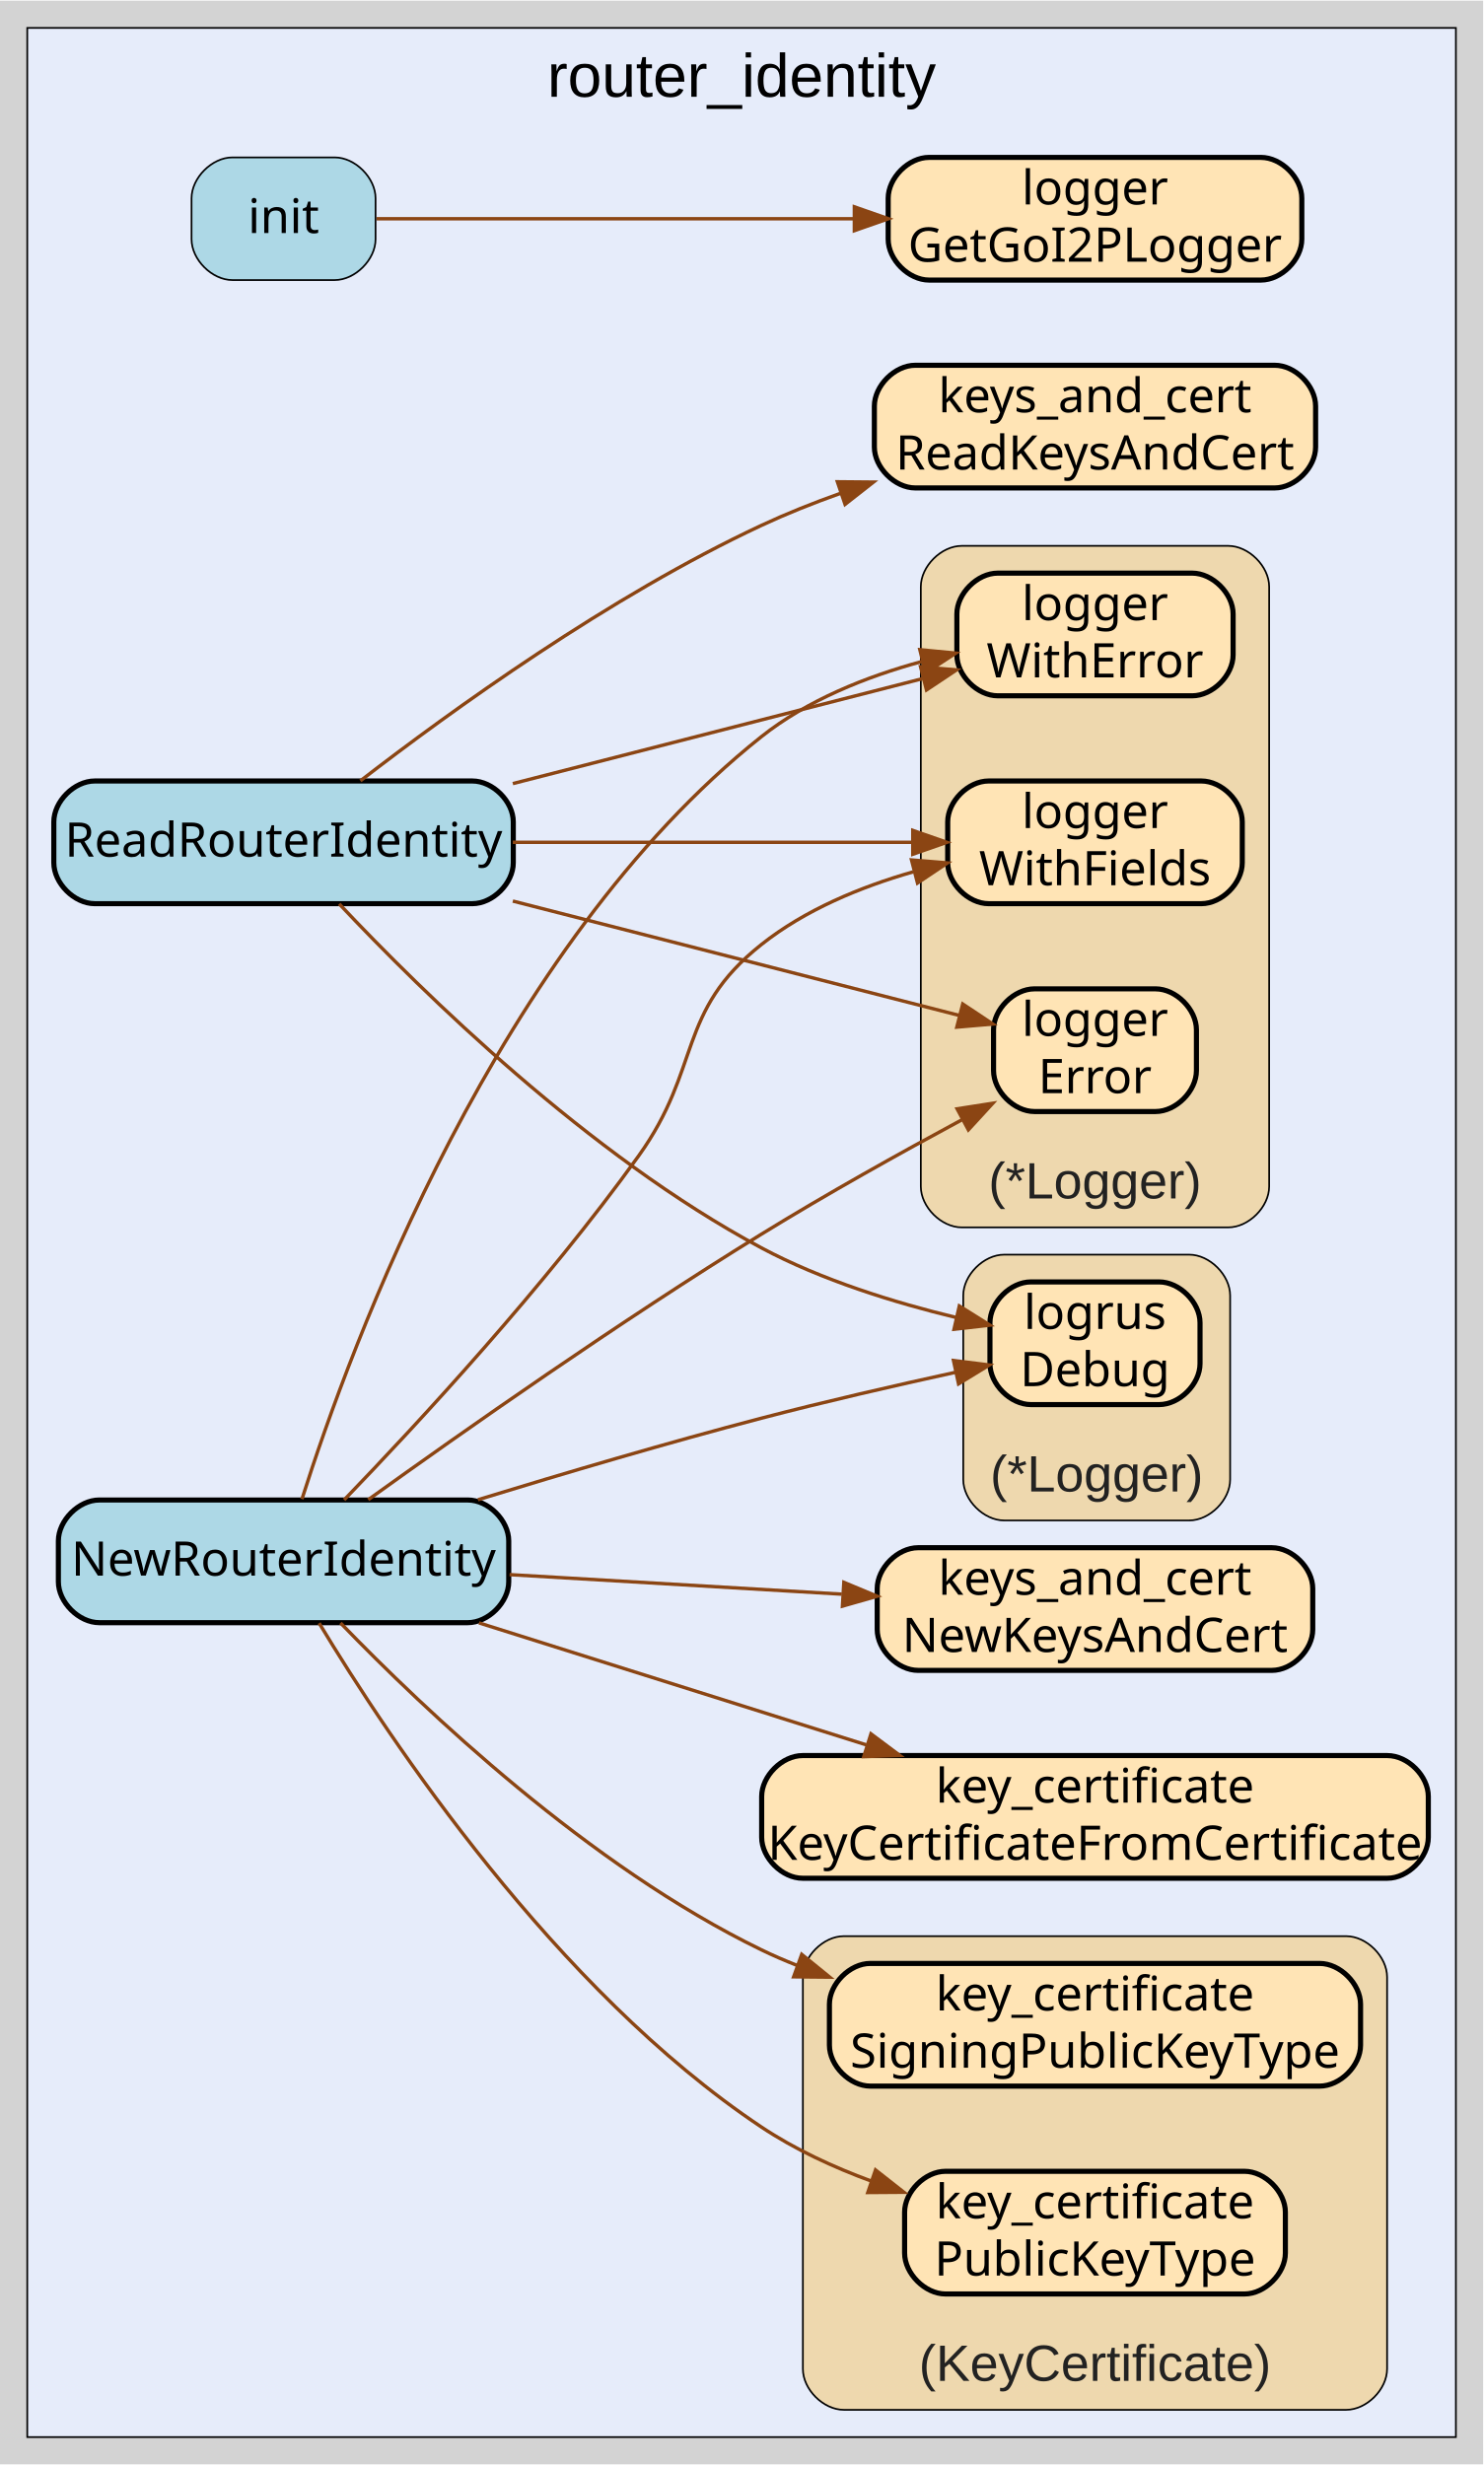
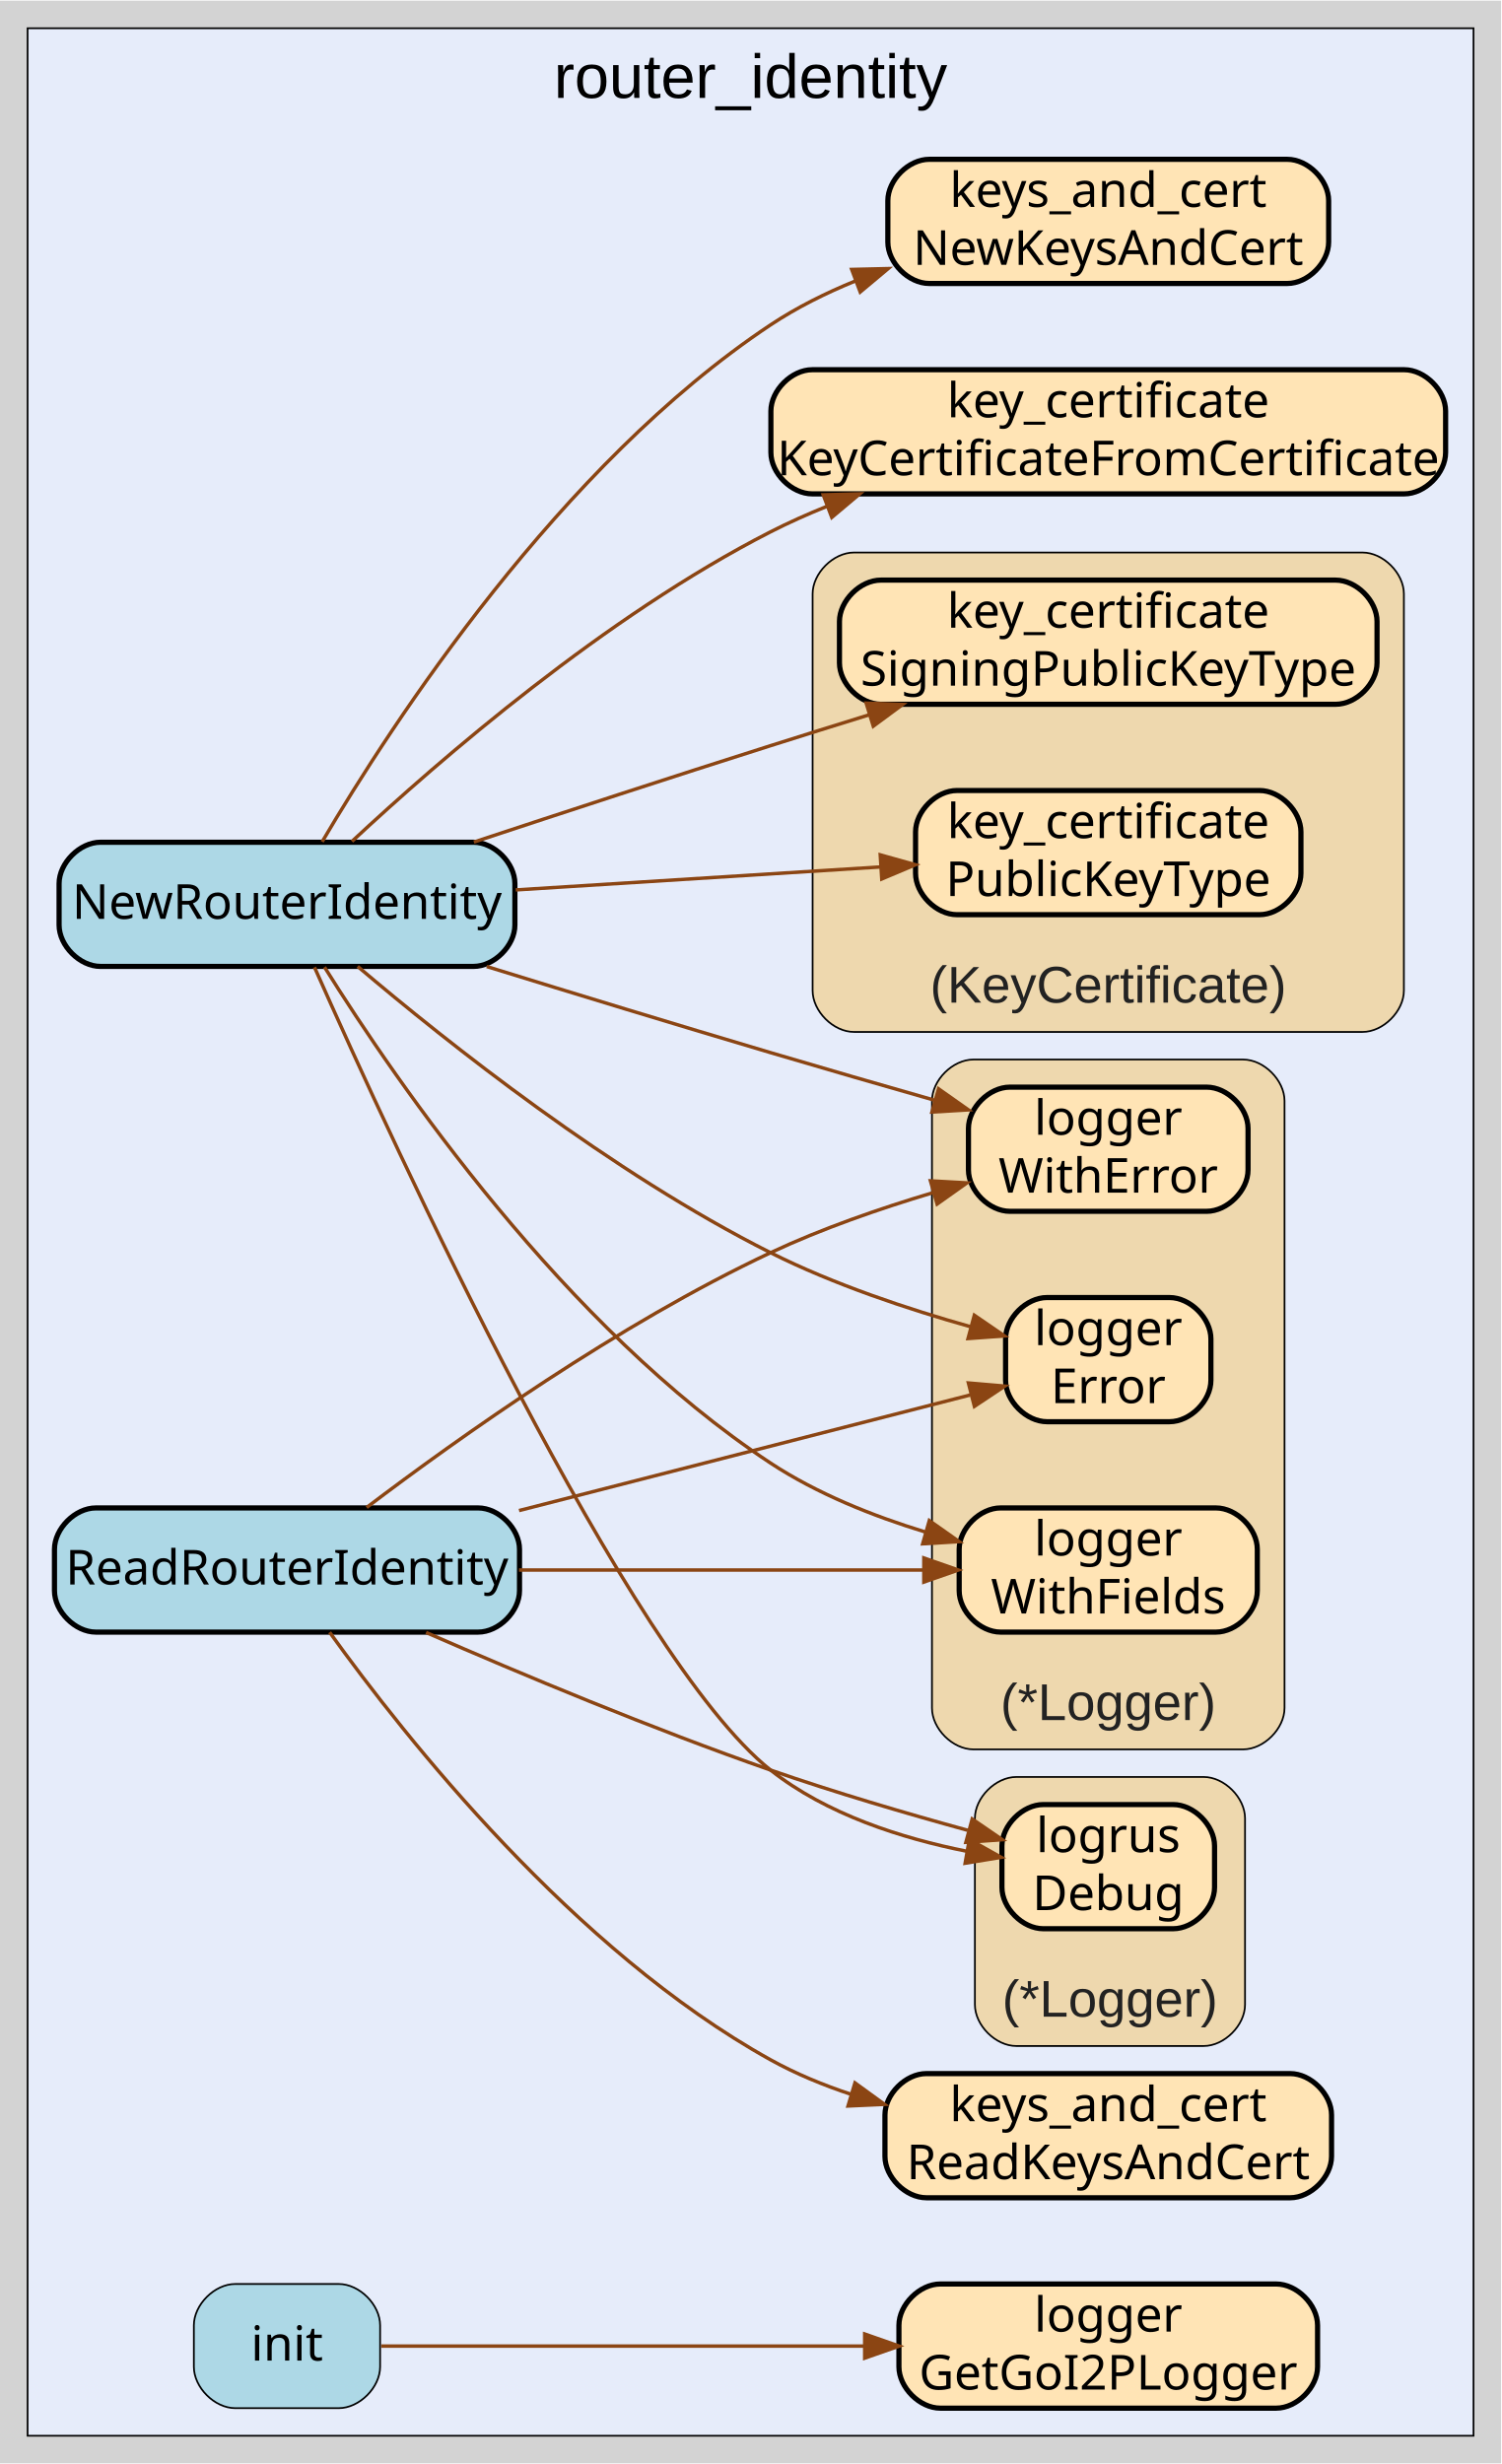
- <svg xmlns="http://www.w3.org/2000/svg" xmlns:xlink="http://www.w3.org/1999/xlink" width="435pt" height="723pt" viewBox="0.00 0.00 435.23 723.00">
-   <g id="graph0" class="graph" transform="scale(1 1) rotate(0) translate(0 723)">
-     <polygon fill="#d3d3d3" stroke="transparent" points="0,0 0,-723 435.227,-723 435.227,0 0,0" />
+ <svg xmlns="http://www.w3.org/2000/svg" xmlns:xlink="http://www.w3.org/1999/xlink" width="435pt" height="714pt" viewBox="0.00 0.00 435.23 714.00">
+   <g id="graph0" class="graph" transform="scale(1 1) rotate(0) translate(0 714)">
+     <polygon fill="#d3d3d3" stroke="transparent" points="0,0 0,-714 435.227,-714 435.227,0 0,0" />
    <g id="clust1" class="cluster">
-       <polygon fill="#e6ecfa" stroke="#000000" stroke-width=".5" points="8,-8 8,-715 427.227,-715 427.227,-8 8,-8" />
-       <text text-anchor="middle" x="217.614" y="-694.8" font-family="Arial" font-size="18.00" fill="#000000">router_identity</text>
+       <polygon fill="#e6ecfa" stroke="#000000" stroke-width=".5" points="8,-8 8,-706 427.227,-706 427.227,-8 8,-8" />
+       <text text-anchor="middle" x="217.614" y="-685.8" font-family="Arial" font-size="18.00" fill="#000000">router_identity</text>
    </g>
    <g id="clust4" class="cluster">
      <g id="a_clust4">
        <a xlink:title="type: github.com/go-i2p/common/key_certificate.KeyCertificate">
-           <path fill="#eed8ae" stroke="#000000" stroke-width=".5" d="M247.606,-16C247.606,-16 395.037,-16 395.037,-16 401.037,-16 407.037,-22 407.037,-28 407.037,-28 407.037,-143 407.037,-143 407.037,-149 401.037,-155 395.037,-155 395.037,-155 247.606,-155 247.606,-155 241.606,-155 235.606,-149 235.606,-143 235.606,-143 235.606,-28 235.606,-28 235.606,-22 241.606,-16 247.606,-16" />
-           <text text-anchor="middle" x="321.321" y="-24.5" font-family="Arial" font-size="15.00" fill="#222222">(KeyCertificate)</text>
+           <path fill="#eed8ae" stroke="#000000" stroke-width=".5" d="M247.606,-415C247.606,-415 395.037,-415 395.037,-415 401.037,-415 407.037,-421 407.037,-427 407.037,-427 407.037,-542 407.037,-542 407.037,-548 401.037,-554 395.037,-554 395.037,-554 247.606,-554 247.606,-554 241.606,-554 235.606,-548 235.606,-542 235.606,-542 235.606,-427 235.606,-427 235.606,-421 241.606,-415 247.606,-415" />
+           <text text-anchor="middle" x="321.321" y="-423.5" font-family="Arial" font-size="15.00" fill="#222222">(KeyCertificate)</text>
        </a>
      </g>
    </g>
    <g id="clust3" class="cluster">
      <g id="a_clust3">
        <a xlink:title="type: *github.com/sirupsen/logrus.Logger">
-           <path fill="#eed8ae" stroke="#000000" stroke-width=".5" d="M294.661,-277C294.661,-277 348.982,-277 348.982,-277 354.982,-277 360.982,-283 360.982,-289 360.982,-289 360.982,-343 360.982,-343 360.982,-349 354.982,-355 348.982,-355 348.982,-355 294.661,-355 294.661,-355 288.661,-355 282.661,-349 282.661,-343 282.661,-343 282.661,-289 282.661,-289 282.661,-283 288.661,-277 294.661,-277" />
-           <text text-anchor="middle" x="321.821" y="-285.5" font-family="Arial" font-size="15.00" fill="#222222">(*Logger)</text>
+           <path fill="#eed8ae" stroke="#000000" stroke-width=".5" d="M294.661,-121C294.661,-121 348.982,-121 348.982,-121 354.982,-121 360.982,-127 360.982,-133 360.982,-133 360.982,-187 360.982,-187 360.982,-193 354.982,-199 348.982,-199 348.982,-199 294.661,-199 294.661,-199 288.661,-199 282.661,-193 282.661,-187 282.661,-187 282.661,-133 282.661,-133 282.661,-127 288.661,-121 294.661,-121" />
+           <text text-anchor="middle" x="321.821" y="-129.5" font-family="Arial" font-size="15.00" fill="#222222">(*Logger)</text>
        </a>
      </g>
    </g>
    <g id="clust2" class="cluster">
      <g id="a_clust2">
        <a xlink:title="type: *github.com/go-i2p/logger.Logger">
-           <path fill="#eed8ae" stroke="#000000" stroke-width=".5" d="M282.212,-363C282.212,-363 360.431,-363 360.431,-363 366.431,-363 372.431,-369 372.431,-375 372.431,-375 372.431,-551 372.431,-551 372.431,-557 366.431,-563 360.431,-563 360.431,-563 282.212,-563 282.212,-563 276.212,-563 270.212,-557 270.212,-551 270.212,-551 270.212,-375 270.212,-375 270.212,-369 276.212,-363 282.212,-363" />
-           <text text-anchor="middle" x="321.321" y="-371.5" font-family="Arial" font-size="15.00" fill="#222222">(*Logger)</text>
+           <path fill="#eed8ae" stroke="#000000" stroke-width=".5" d="M282.212,-207C282.212,-207 360.431,-207 360.431,-207 366.431,-207 372.431,-213 372.431,-219 372.431,-219 372.431,-395 372.431,-395 372.431,-401 366.431,-407 360.431,-407 360.431,-407 282.212,-407 282.212,-407 276.212,-407 270.212,-401 270.212,-395 270.212,-395 270.212,-219 270.212,-219 270.212,-213 276.212,-207 282.212,-207" />
+           <text text-anchor="middle" x="321.321" y="-215.5" font-family="Arial" font-size="15.00" fill="#222222">(*Logger)</text>
        </a>
      </g>
    </g>
    <g id="node1" class="node">
      <g id="a_node1">
-         <a xlink:title="github.com/go-i2p/common/router_identity.init | defined in .:0&#10;at router_identity_struct.go:14: calling [github.com/go-i2p/logger.GetGoI2PLogger]">
-           <path fill="#add8e6" stroke="#000000" stroke-width=".5" d="M98.208,-677C98.208,-677 68.208,-677 68.208,-677 62.208,-677 56.208,-671 56.208,-665 56.208,-665 56.208,-653 56.208,-653 56.208,-647 62.208,-641 68.208,-641 68.208,-641 98.208,-641 98.208,-641 104.208,-641 110.208,-647 110.208,-653 110.208,-653 110.208,-665 110.208,-665 110.208,-671 104.208,-677 98.208,-677" />
-           <text text-anchor="middle" x="83.208" y="-654.8" font-family="Verdana" font-size="14.00" fill="#000000">init</text>
+         <a xlink:title="github.com/go-i2p/common/router_identity.NewRouterIdentity | defined in router_identity_struct.go:37&#10;at router_identity_struct.go:61: calling [(github.com/go-i2p/common/key_certificate.KeyCertificate).PublicKeyType]&#10;at router_identity_struct.go:44: calling [(*github.com/go-i2p/logger.Logger).WithError]&#10;at router_identity_struct.go:51: calling [(*github.com/go-i2p/logger.Logger).WithError]&#10;at router_identity_struct.go:49: calling [github.com/go-i2p/common/keys_and_cert.NewKeysAndCert]&#10;at router_identity_struct.go:62: calling [(github.com/go-i2p/common/key_certificate.KeyCertificate).SigningPublicKeyType]&#10;at router_identity_struct.go:60: calling [(*github.com/go-i2p/logger.Logger).WithFields]&#10;at router_identity_struct.go:38: calling [(*github.com/sirupsen/logrus.Logger).Debug]&#10;at router_identity_struct.go:64: calling [(*github.com/sirupsen/logrus.Logger).Debug]&#10;at router_identity_struct.go:42: calling [github.com/go-i2p/common/key_certificate.KeyCertificateFromCertificate]&#10;at router_identity_struct.go:44: calling [(*github.com/go-i2p/logger.Logger).Error]&#10;at router_identity_struct.go:51: calling [(*github.com/go-i2p/logger.Logger).Error]">
+           <path fill="#add8e6" stroke="#000000" stroke-width="1.5" d="M137.285,-470C137.285,-470 29.13,-470 29.13,-470 23.13,-470 17.13,-464 17.13,-458 17.13,-458 17.13,-446 17.13,-446 17.13,-440 23.13,-434 29.13,-434 29.13,-434 137.285,-434 137.285,-434 143.285,-434 149.285,-440 149.285,-446 149.285,-446 149.285,-458 149.285,-458 149.285,-464 143.285,-470 137.285,-470" />
+           <text text-anchor="middle" x="83.208" y="-447.8" font-family="Verdana" font-size="14.00" fill="#000000">NewRouterIdentity</text>
        </a>
      </g>
    </g>
    <g id="node2" class="node">
      <g id="a_node2">
-         <a xlink:title="github.com/go-i2p/logger.GetGoI2PLogger | defined in log.go:120">
-           <path fill="#ffe4b5" stroke="#000000" stroke-width="1.5" d="M370.011,-677C370.011,-677 272.632,-677 272.632,-677 266.632,-677 260.632,-671 260.632,-665 260.632,-665 260.632,-653 260.632,-653 260.632,-647 266.632,-641 272.632,-641 272.632,-641 370.011,-641 370.011,-641 376.011,-641 382.011,-647 382.011,-653 382.011,-653 382.011,-665 382.011,-665 382.011,-671 376.011,-677 370.011,-677" />
-           <text text-anchor="middle" x="321.321" y="-663.2" font-family="Verdana" font-size="14.00" fill="#000000">logger</text>
-           <text text-anchor="middle" x="321.321" y="-646.4" font-family="Verdana" font-size="14.00" fill="#000000">GetGoI2PLogger</text>
+         <a xlink:title="github.com/go-i2p/common/key_certificate.KeyCertificateFromCertificate | defined in key_certificate_struct.go:107">
+           <path fill="#ffe4b5" stroke="#000000" stroke-width="1.5" d="M407.134,-607C407.134,-607 235.509,-607 235.509,-607 229.509,-607 223.509,-601 223.509,-595 223.509,-595 223.509,-583 223.509,-583 223.509,-577 229.509,-571 235.509,-571 235.509,-571 407.134,-571 407.134,-571 413.134,-571 419.134,-577 419.134,-583 419.134,-583 419.134,-595 419.134,-595 419.134,-601 413.134,-607 407.134,-607" />
+           <text text-anchor="middle" x="321.321" y="-593.2" font-family="Verdana" font-size="14.00" fill="#000000">key_certificate</text>
+           <text text-anchor="middle" x="321.321" y="-576.4" font-family="Verdana" font-size="14.00" fill="#000000">KeyCertificateFromCertificate</text>
+         </a>
+       </g>
+     </g>
+     <g id="edge13" class="edge">
+       <g id="a_edge13">
+         <a xlink:title="at router_identity_struct.go:42: calling [github.com/go-i2p/common/key_certificate.KeyCertificateFromCertificate]">
+           <path fill="none" stroke="#8b4513" d="M102.052,-470.25C127.593,-494.056 175.528,-535.545 223.415,-560 228.624,-562.66 234.116,-565.116 239.733,-567.377" />
+           <polygon fill="#8b4513" stroke="#8b4513" points="238.682,-570.721 249.273,-570.998 241.166,-564.177 238.682,-570.721" />
+         </a>
+       </g>
+     </g>
+     <g id="node3" class="node">
+       <g id="a_node3">
+         <a xlink:title="github.com/go-i2p/common/keys_and_cert.NewKeysAndCert | defined in keys_and_cert_struct.go:80">
+           <path fill="#ffe4b5" stroke="#000000" stroke-width="1.5" d="M373.224,-668C373.224,-668 269.418,-668 269.418,-668 263.418,-668 257.418,-662 257.418,-656 257.418,-656 257.418,-644 257.418,-644 257.418,-638 263.418,-632 269.418,-632 269.418,-632 373.224,-632 373.224,-632 379.224,-632 385.224,-638 385.224,-644 385.224,-644 385.224,-656 385.224,-656 385.224,-662 379.224,-668 373.224,-668" />
+           <text text-anchor="middle" x="321.321" y="-654.2" font-family="Verdana" font-size="14.00" fill="#000000">keys_and_cert</text>
+           <text text-anchor="middle" x="321.321" y="-637.4" font-family="Verdana" font-size="14.00" fill="#000000">NewKeysAndCert</text>
+         </a>
+       </g>
+     </g>
+     <g id="edge7" class="edge">
+       <g id="a_edge7">
+         <a xlink:title="at router_identity_struct.go:49: calling [github.com/go-i2p/common/keys_and_cert.NewKeysAndCert]">
+           <path fill="none" stroke="#8b4513" d="M93.406,-470.145C113.665,-504.546 162.341,-579.432 223.415,-620 230.973,-625.02 239.409,-629.231 248.073,-632.756" />
+           <polygon fill="#8b4513" stroke="#8b4513" points="246.94,-636.07 257.532,-636.318 249.406,-629.519 246.94,-636.07" />
+         </a>
+       </g>
+     </g>
+     <g id="node8" class="node">
+       <g id="a_node8">
+         <a xlink:title="(*github.com/go-i2p/logger.Logger).WithError | defined in log.go:66">
+           <path fill="#ffe4b5" stroke="#000000" stroke-width="1.5" d="M349.853,-399C349.853,-399 292.79,-399 292.79,-399 286.79,-399 280.79,-393 280.79,-387 280.79,-387 280.79,-375 280.79,-375 280.79,-369 286.79,-363 292.79,-363 292.79,-363 349.853,-363 349.853,-363 355.853,-363 361.853,-369 361.853,-375 361.853,-375 361.853,-387 361.853,-387 361.853,-393 355.853,-399 349.853,-399" />
+           <text text-anchor="middle" x="321.321" y="-385.2" font-family="Verdana" font-size="14.00" fill="#000000">logger</text>
+           <text text-anchor="middle" x="321.321" y="-368.4" font-family="Verdana" font-size="14.00" fill="#000000">WithError</text>
        </a>
      </g>
    </g>
    <g id="edge6" class="edge">
      <g id="a_edge6">
-         <a xlink:title="at router_identity_struct.go:14: calling [github.com/go-i2p/logger.GetGoI2PLogger]">
-           <path fill="none" stroke="#8b4513" d="M110.522,-659C144.437,-659 203.552,-659 250.567,-659" />
-           <polygon fill="#8b4513" stroke="#8b4513" points="250.706,-662.5 260.706,-659 250.706,-655.5 250.706,-662.5" />
-         </a>
-       </g>
-     </g>
-     <g id="node3" class="node">
-       <g id="a_node3">
-         <a xlink:title="github.com/go-i2p/common/router_identity.ReadRouterIdentity | defined in router_identity_struct.go:73&#10;at router_identity_struct.go:79: calling [(*github.com/go-i2p/logger.Logger).WithError]&#10;at router_identity_struct.go:79: calling [(*github.com/go-i2p/logger.Logger).Error]&#10;at router_identity_struct.go:74: calling [(*github.com/go-i2p/logger.Logger).WithFields]&#10;at router_identity_struct.go:85: calling [(*github.com/go-i2p/logger.Logger).WithFields]&#10;at router_identity_struct.go:76: calling [(*github.com/sirupsen/logrus.Logger).Debug]&#10;at router_identity_struct.go:87: calling [(*github.com/sirupsen/logrus.Logger).Debug]&#10;at router_identity_struct.go:77: calling [github.com/go-i2p/common/keys_and_cert.ReadKeysAndCert]">
-           <path fill="#add8e6" stroke="#000000" stroke-width="1.5" d="M138.623,-494C138.623,-494 27.792,-494 27.792,-494 21.792,-494 15.792,-488 15.792,-482 15.792,-482 15.792,-470 15.792,-470 15.792,-464 21.792,-458 27.792,-458 27.792,-458 138.623,-458 138.623,-458 144.623,-458 150.623,-464 150.623,-470 150.623,-470 150.623,-482 150.623,-482 150.623,-488 144.623,-494 138.623,-494" />
-           <text text-anchor="middle" x="83.208" y="-471.8" font-family="Verdana" font-size="14.00" fill="#000000">ReadRouterIdentity</text>
-         </a>
-       </g>
-     </g>
-     <g id="node4" class="node">
-       <g id="a_node4">
-         <a xlink:title="github.com/go-i2p/common/keys_and_cert.ReadKeysAndCert | defined in keys_and_cert_struct.go:201">
-           <path fill="#ffe4b5" stroke="#000000" stroke-width="1.5" d="M374.062,-616C374.062,-616 268.58,-616 268.58,-616 262.58,-616 256.58,-610 256.58,-604 256.58,-604 256.58,-592 256.58,-592 256.58,-586 262.58,-580 268.58,-580 268.58,-580 374.062,-580 374.062,-580 380.062,-580 386.062,-586 386.062,-592 386.062,-592 386.062,-604 386.062,-604 386.062,-610 380.062,-616 374.062,-616" />
-           <text text-anchor="middle" x="321.321" y="-602.2" font-family="Verdana" font-size="14.00" fill="#000000">keys_and_cert</text>
-           <text text-anchor="middle" x="321.321" y="-585.4" font-family="Verdana" font-size="14.00" fill="#000000">ReadKeysAndCert</text>
+         <a xlink:title="at router_identity_struct.go:44: calling [(*github.com/go-i2p/logger.Logger).WithError]&#10;at router_identity_struct.go:51: calling [(*github.com/go-i2p/logger.Logger).WithError]">
+           <path fill="none" stroke="#8b4513" d="M141.116,-433.969C166.36,-426.18 196.318,-417.029 223.415,-409 238.85,-404.427 255.69,-399.564 270.985,-395.197" />
+           <polygon fill="#8b4513" stroke="#8b4513" points="272.123,-398.512 280.782,-392.407 270.205,-391.78 272.123,-398.512" />
+         </a>
+       </g>
+     </g>
+     <g id="node9" class="node">
+       <g id="a_node9">
+         <a xlink:title="(*github.com/go-i2p/logger.Logger).Error | defined in log.go:42">
+           <path fill="#ffe4b5" stroke="#000000" stroke-width="1.5" d="M339.088,-338C339.088,-338 303.555,-338 303.555,-338 297.555,-338 291.555,-332 291.555,-326 291.555,-326 291.555,-314 291.555,-314 291.555,-308 297.555,-302 303.555,-302 303.555,-302 339.088,-302 339.088,-302 345.088,-302 351.088,-308 351.088,-314 351.088,-314 351.088,-326 351.088,-326 351.088,-332 345.088,-338 339.088,-338" />
+           <text text-anchor="middle" x="321.321" y="-324.2" font-family="Verdana" font-size="14.00" fill="#000000">logger</text>
+           <text text-anchor="middle" x="321.321" y="-307.4" font-family="Verdana" font-size="14.00" fill="#000000">Error</text>
        </a>
      </g>
    </g>
    <g id="edge14" class="edge">
      <g id="a_edge14">
-         <a xlink:title="at router_identity_struct.go:77: calling [github.com/go-i2p/common/keys_and_cert.ReadKeysAndCert]">
-           <path fill="none" stroke="#8b4513" d="M105.758,-494.053C132.464,-514.675 178.951,-548.24 223.415,-569 230.781,-572.439 238.649,-575.577 246.604,-578.41" />
-           <polygon fill="#8b4513" stroke="#8b4513" points="245.727,-581.809 256.321,-581.716 247.981,-575.182 245.727,-581.809" />
-         </a>
-       </g>
-     </g>
-     <g id="node8" class="node">
-       <g id="a_node8">
-         <a xlink:title="(*github.com/go-i2p/logger.Logger).WithFields | defined in log.go:60">
-           <path fill="#ffe4b5" stroke="#000000" stroke-width="1.5" d="M352.54,-494C352.54,-494 290.102,-494 290.102,-494 284.102,-494 278.102,-488 278.102,-482 278.102,-482 278.102,-470 278.102,-470 278.102,-464 284.102,-458 290.102,-458 290.102,-458 352.54,-458 352.54,-458 358.54,-458 364.54,-464 364.54,-470 364.54,-470 364.54,-482 364.54,-482 364.54,-488 358.54,-494 352.54,-494" />
-           <text text-anchor="middle" x="321.321" y="-480.2" font-family="Verdana" font-size="14.00" fill="#000000">logger</text>
-           <text text-anchor="middle" x="321.321" y="-463.4" font-family="Verdana" font-size="14.00" fill="#000000">WithFields</text>
-         </a>
-       </g>
-     </g>
-     <g id="edge12" class="edge">
-       <g id="a_edge12">
-         <a xlink:title="at router_identity_struct.go:74: calling [(*github.com/go-i2p/logger.Logger).WithFields]&#10;at router_identity_struct.go:85: calling [(*github.com/go-i2p/logger.Logger).WithFields]">
-           <path fill="none" stroke="#8b4513" d="M150.487,-476C187.502,-476 232.811,-476 267.464,-476" />
-           <polygon fill="#8b4513" stroke="#8b4513" points="267.856,-479.5 277.856,-476 267.856,-472.5 267.856,-479.5" />
-         </a>
-       </g>
-     </g>
-     <g id="node9" class="node">
-       <g id="a_node9">
-         <a xlink:title="(*github.com/go-i2p/logger.Logger).WithError | defined in log.go:66">
-           <path fill="#ffe4b5" stroke="#000000" stroke-width="1.5" d="M349.853,-555C349.853,-555 292.79,-555 292.79,-555 286.79,-555 280.79,-549 280.79,-543 280.79,-543 280.79,-531 280.79,-531 280.79,-525 286.79,-519 292.79,-519 292.79,-519 349.853,-519 349.853,-519 355.853,-519 361.853,-525 361.853,-531 361.853,-531 361.853,-543 361.853,-543 361.853,-549 355.853,-555 349.853,-555" />
-           <text text-anchor="middle" x="321.321" y="-541.2" font-family="Verdana" font-size="14.00" fill="#000000">logger</text>
-           <text text-anchor="middle" x="321.321" y="-524.4" font-family="Verdana" font-size="14.00" fill="#000000">WithError</text>
-         </a>
-       </g>
-     </g>
-     <g id="edge1" class="edge">
-       <g id="a_edge1">
-         <a xlink:title="at router_identity_struct.go:79: calling [(*github.com/go-i2p/logger.Logger).WithError]">
-           <path fill="none" stroke="#8b4513" d="M150.487,-493.236C188.663,-503.016 235.661,-515.056 270.693,-524.03" />
-           <polygon fill="#8b4513" stroke="#8b4513" points="270.141,-527.502 280.697,-526.593 271.879,-520.721 270.141,-527.502" />
+         <a xlink:title="at router_identity_struct.go:44: calling [(*github.com/go-i2p/logger.Logger).Error]&#10;at router_identity_struct.go:51: calling [(*github.com/go-i2p/logger.Logger).Error]">
+           <path fill="none" stroke="#8b4513" d="M103.694,-433.994C129.863,-411.791 177.305,-374.159 223.415,-351 241.698,-341.817 263.262,-334.638 281.492,-329.512" />
+           <polygon fill="#8b4513" stroke="#8b4513" points="282.497,-332.866 291.235,-326.875 280.668,-326.109 282.497,-332.866" />
        </a>
      </g>
    </g>
    <g id="node10" class="node">
      <g id="a_node10">
-         <a xlink:title="(*github.com/go-i2p/logger.Logger).Error | defined in log.go:42">
-           <path fill="#ffe4b5" stroke="#000000" stroke-width="1.5" d="M339.088,-433C339.088,-433 303.555,-433 303.555,-433 297.555,-433 291.555,-427 291.555,-421 291.555,-421 291.555,-409 291.555,-409 291.555,-403 297.555,-397 303.555,-397 303.555,-397 339.088,-397 339.088,-397 345.088,-397 351.088,-403 351.088,-409 351.088,-409 351.088,-421 351.088,-421 351.088,-427 345.088,-433 339.088,-433" />
-           <text text-anchor="middle" x="321.321" y="-419.2" font-family="Verdana" font-size="14.00" fill="#000000">logger</text>
-           <text text-anchor="middle" x="321.321" y="-402.4" font-family="Verdana" font-size="14.00" fill="#000000">Error</text>
-         </a>
-       </g>
-     </g>
-     <g id="edge2" class="edge">
-       <g id="a_edge2">
-         <a xlink:title="at router_identity_struct.go:79: calling [(*github.com/go-i2p/logger.Logger).Error]">
-           <path fill="none" stroke="#8b4513" d="M150.487,-458.764C192.669,-447.958 245.62,-434.393 281.3,-425.253" />
-           <polygon fill="#8b4513" stroke="#8b4513" points="282.515,-428.554 291.334,-422.682 280.778,-421.773 282.515,-428.554" />
+         <a xlink:title="(*github.com/go-i2p/logger.Logger).WithFields | defined in log.go:60">
+           <path fill="#ffe4b5" stroke="#000000" stroke-width="1.5" d="M352.54,-277C352.54,-277 290.102,-277 290.102,-277 284.102,-277 278.102,-271 278.102,-265 278.102,-265 278.102,-253 278.102,-253 278.102,-247 284.102,-241 290.102,-241 290.102,-241 352.54,-241 352.54,-241 358.54,-241 364.54,-247 364.54,-253 364.54,-253 364.54,-265 364.54,-265 364.54,-271 358.54,-277 352.54,-277" />
+           <text text-anchor="middle" x="321.321" y="-263.2" font-family="Verdana" font-size="14.00" fill="#000000">logger</text>
+           <text text-anchor="middle" x="321.321" y="-246.4" font-family="Verdana" font-size="14.00" fill="#000000">WithFields</text>
+         </a>
+       </g>
+     </g>
+     <g id="edge9" class="edge">
+       <g id="a_edge9">
+         <a xlink:title="at router_identity_struct.go:60: calling [(*github.com/go-i2p/logger.Logger).WithFields]">
+           <path fill="none" stroke="#8b4513" d="M94.092,-433.788C114.975,-400.382 163.913,-329.156 223.415,-290 236.855,-281.156 252.984,-274.695 268.237,-270.037" />
+           <polygon fill="#8b4513" stroke="#8b4513" points="269.438,-273.334 278.096,-267.228 267.52,-266.601 269.438,-273.334" />
        </a>
      </g>
    </g>
    <g id="node11" class="node">
      <g id="a_node11">
        <a xlink:title="(*github.com/sirupsen/logrus.Logger).Debug | defined in logger.go:221">
-           <path fill="#ffe4b5" stroke="#000000" stroke-width="1.5" d="M340.143,-347C340.143,-347 302.499,-347 302.499,-347 296.499,-347 290.499,-341 290.499,-335 290.499,-335 290.499,-323 290.499,-323 290.499,-317 296.499,-311 302.499,-311 302.499,-311 340.143,-311 340.143,-311 346.143,-311 352.143,-317 352.143,-323 352.143,-323 352.143,-335 352.143,-335 352.143,-341 346.143,-347 340.143,-347" />
-           <text text-anchor="middle" x="321.321" y="-333.2" font-family="Verdana" font-size="14.00" fill="#000000">logrus</text>
-           <text text-anchor="middle" x="321.321" y="-316.4" font-family="Verdana" font-size="14.00" fill="#000000">Debug</text>
-         </a>
-       </g>
-     </g>
-     <g id="edge13" class="edge">
-       <g id="a_edge13">
-         <a xlink:title="at router_identity_struct.go:76: calling [(*github.com/sirupsen/logrus.Logger).Debug]&#10;at router_identity_struct.go:87: calling [(*github.com/sirupsen/logrus.Logger).Debug]">
-           <path fill="none" stroke="#8b4513" d="M99.543,-457.93C124.01,-431.925 172.74,-384.105 223.415,-357 241.172,-347.502 262.511,-340.913 280.728,-336.524" />
-           <polygon fill="#8b4513" stroke="#8b4513" points="281.508,-339.936 290.485,-334.308 279.958,-333.11 281.508,-339.936" />
+           <path fill="#ffe4b5" stroke="#000000" stroke-width="1.5" d="M340.143,-191C340.143,-191 302.499,-191 302.499,-191 296.499,-191 290.499,-185 290.499,-179 290.499,-179 290.499,-167 290.499,-167 290.499,-161 296.499,-155 302.499,-155 302.499,-155 340.143,-155 340.143,-155 346.143,-155 352.143,-161 352.143,-167 352.143,-167 352.143,-179 352.143,-179 352.143,-185 346.143,-191 340.143,-191" />
+           <text text-anchor="middle" x="321.321" y="-177.2" font-family="Verdana" font-size="14.00" fill="#000000">logrus</text>
+           <text text-anchor="middle" x="321.321" y="-160.4" font-family="Verdana" font-size="14.00" fill="#000000">Debug</text>
+         </a>
+       </g>
+     </g>
+     <g id="edge12" class="edge">
+       <g id="a_edge12">
+         <a xlink:title="at router_identity_struct.go:38: calling [(*github.com/sirupsen/logrus.Logger).Debug]&#10;at router_identity_struct.go:64: calling [(*github.com/sirupsen/logrus.Logger).Debug]">
+           <path fill="none" stroke="#8b4513" d="M91.182,-433.752C114.304,-381.597 182.334,-233.544 223.415,-201 239.625,-188.158 261.464,-181.206 280.402,-177.442" />
+           <polygon fill="#8b4513" stroke="#8b4513" points="281.039,-180.884 290.282,-175.707 279.827,-173.99 281.039,-180.884" />
+         </a>
+       </g>
+     </g>
+     <g id="node12" class="node">
+       <g id="a_node12">
+         <a xlink:title="(github.com/go-i2p/common/key_certificate.KeyCertificate).PublicKeyType | defined in key_certificate_struct.go:172">
+           <path fill="#ffe4b5" stroke="#000000" stroke-width="1.5" d="M365.188,-485C365.188,-485 277.454,-485 277.454,-485 271.454,-485 265.454,-479 265.454,-473 265.454,-473 265.454,-461 265.454,-461 265.454,-455 271.454,-449 277.454,-449 277.454,-449 365.188,-449 365.188,-449 371.188,-449 377.188,-455 377.188,-461 377.188,-461 377.188,-473 377.188,-473 377.188,-479 371.188,-485 365.188,-485" />
+           <text text-anchor="middle" x="321.321" y="-471.2" font-family="Verdana" font-size="14.00" fill="#000000">key_certificate</text>
+           <text text-anchor="middle" x="321.321" y="-454.4" font-family="Verdana" font-size="14.00" fill="#000000">PublicKeyType</text>
+         </a>
+       </g>
+     </g>
+     <g id="edge1" class="edge">
+       <g id="a_edge1">
+         <a xlink:title="at router_identity_struct.go:61: calling [(github.com/go-i2p/common/key_certificate.KeyCertificate).PublicKeyType]">
+           <path fill="none" stroke="#8b4513" d="M149.536,-456.178C182.583,-458.26 222.424,-460.77 255.413,-462.848" />
+           <polygon fill="#8b4513" stroke="#8b4513" points="255.216,-466.343 265.417,-463.478 255.656,-459.356 255.216,-466.343" />
+         </a>
+       </g>
+     </g>
+     <g id="node13" class="node">
+       <g id="a_node13">
+         <a xlink:title="(github.com/go-i2p/common/key_certificate.KeyCertificate).SigningPublicKeyType | defined in key_certificate_struct.go:163">
+           <path fill="#ffe4b5" stroke="#000000" stroke-width="1.5" d="M387.252,-546C387.252,-546 255.39,-546 255.39,-546 249.39,-546 243.39,-540 243.39,-534 243.39,-534 243.39,-522 243.39,-522 243.39,-516 249.39,-510 255.39,-510 255.39,-510 387.252,-510 387.252,-510 393.252,-510 399.252,-516 399.252,-522 399.252,-522 399.252,-534 399.252,-534 399.252,-540 393.252,-546 387.252,-546" />
+           <text text-anchor="middle" x="321.321" y="-532.2" font-family="Verdana" font-size="14.00" fill="#000000">key_certificate</text>
+           <text text-anchor="middle" x="321.321" y="-515.4" font-family="Verdana" font-size="14.00" fill="#000000">SigningPublicKeyType</text>
+         </a>
+       </g>
+     </g>
+     <g id="edge8" class="edge">
+       <g id="a_edge8">
+         <a xlink:title="at router_identity_struct.go:62: calling [(github.com/go-i2p/common/key_certificate.KeyCertificate).SigningPublicKeyType]">
+           <path fill="none" stroke="#8b4513" d="M137.391,-470.052C163.375,-478.639 194.967,-488.976 223.415,-498 232.693,-500.943 242.48,-503.999 252.135,-506.986" />
+           <polygon fill="#8b4513" stroke="#8b4513" points="251.135,-510.34 261.722,-509.943 253.197,-503.651 251.135,-510.34" />
+         </a>
+       </g>
+     </g>
+     <g id="node4" class="node">
+       <g id="a_node4">
+         <a xlink:title="github.com/go-i2p/common/router_identity.init | defined in .:0&#10;at router_identity_struct.go:14: calling [github.com/go-i2p/logger.GetGoI2PLogger]">
+           <path fill="#add8e6" stroke="#000000" stroke-width=".5" d="M98.208,-52C98.208,-52 68.208,-52 68.208,-52 62.208,-52 56.208,-46 56.208,-40 56.208,-40 56.208,-28 56.208,-28 56.208,-22 62.208,-16 68.208,-16 68.208,-16 98.208,-16 98.208,-16 104.208,-16 110.208,-22 110.208,-28 110.208,-28 110.208,-40 110.208,-40 110.208,-46 104.208,-52 98.208,-52" />
+           <text text-anchor="middle" x="83.208" y="-29.8" font-family="Verdana" font-size="14.00" fill="#000000">init</text>
        </a>
      </g>
    </g>
    <g id="node5" class="node">
      <g id="a_node5">
-         <a xlink:title="github.com/go-i2p/common/router_identity.NewRouterIdentity | defined in router_identity_struct.go:37&#10;at router_identity_struct.go:38: calling [(*github.com/sirupsen/logrus.Logger).Debug]&#10;at router_identity_struct.go:64: calling [(*github.com/sirupsen/logrus.Logger).Debug]&#10;at router_identity_struct.go:42: calling [github.com/go-i2p/common/key_certificate.KeyCertificateFromCertificate]&#10;at router_identity_struct.go:44: calling [(*github.com/go-i2p/logger.Logger).WithError]&#10;at router_identity_struct.go:51: calling [(*github.com/go-i2p/logger.Logger).WithError]&#10;at router_identity_struct.go:44: calling [(*github.com/go-i2p/logger.Logger).Error]&#10;at router_identity_struct.go:51: calling [(*github.com/go-i2p/logger.Logger).Error]&#10;at router_identity_struct.go:49: calling [github.com/go-i2p/common/keys_and_cert.NewKeysAndCert]&#10;at router_identity_struct.go:61: calling [(github.com/go-i2p/common/key_certificate.KeyCertificate).PublicKeyType]&#10;at router_identity_struct.go:62: calling [(github.com/go-i2p/common/key_certificate.KeyCertificate).SigningPublicKeyType]&#10;at router_identity_struct.go:60: calling [(*github.com/go-i2p/logger.Logger).WithFields]">
-           <path fill="#add8e6" stroke="#000000" stroke-width="1.5" d="M137.285,-283C137.285,-283 29.13,-283 29.13,-283 23.13,-283 17.13,-277 17.13,-271 17.13,-271 17.13,-259 17.13,-259 17.13,-253 23.13,-247 29.13,-247 29.13,-247 137.285,-247 137.285,-247 143.285,-247 149.285,-253 149.285,-259 149.285,-259 149.285,-271 149.285,-271 149.285,-277 143.285,-283 137.285,-283" />
-           <text text-anchor="middle" x="83.208" y="-260.8" font-family="Verdana" font-size="14.00" fill="#000000">NewRouterIdentity</text>
+         <a xlink:title="github.com/go-i2p/logger.GetGoI2PLogger | defined in log.go:120">
+           <path fill="#ffe4b5" stroke="#000000" stroke-width="1.5" d="M370.011,-52C370.011,-52 272.632,-52 272.632,-52 266.632,-52 260.632,-46 260.632,-40 260.632,-40 260.632,-28 260.632,-28 260.632,-22 266.632,-16 272.632,-16 272.632,-16 370.011,-16 370.011,-16 376.011,-16 382.011,-22 382.011,-28 382.011,-28 382.011,-40 382.011,-40 382.011,-46 376.011,-52 370.011,-52" />
+           <text text-anchor="middle" x="321.321" y="-38.2" font-family="Verdana" font-size="14.00" fill="#000000">logger</text>
+           <text text-anchor="middle" x="321.321" y="-21.4" font-family="Verdana" font-size="14.00" fill="#000000">GetGoI2PLogger</text>
+         </a>
+       </g>
+     </g>
+     <g id="edge2" class="edge">
+       <g id="a_edge2">
+         <a xlink:title="at router_identity_struct.go:14: calling [github.com/go-i2p/logger.GetGoI2PLogger]">
+           <path fill="none" stroke="#8b4513" d="M110.522,-34C144.437,-34 203.552,-34 250.567,-34" />
+           <polygon fill="#8b4513" stroke="#8b4513" points="250.706,-37.5 260.706,-34 250.706,-30.5 250.706,-37.5" />
        </a>
      </g>
    </g>
    <g id="node6" class="node">
      <g id="a_node6">
-         <a xlink:title="github.com/go-i2p/common/key_certificate.KeyCertificateFromCertificate | defined in key_certificate_struct.go:97">
-           <path fill="#ffe4b5" stroke="#000000" stroke-width="1.5" d="M407.134,-208C407.134,-208 235.509,-208 235.509,-208 229.509,-208 223.509,-202 223.509,-196 223.509,-196 223.509,-184 223.509,-184 223.509,-178 229.509,-172 235.509,-172 235.509,-172 407.134,-172 407.134,-172 413.134,-172 419.134,-178 419.134,-184 419.134,-184 419.134,-196 419.134,-196 419.134,-202 413.134,-208 407.134,-208" />
-           <text text-anchor="middle" x="321.321" y="-194.2" font-family="Verdana" font-size="14.00" fill="#000000">key_certificate</text>
-           <text text-anchor="middle" x="321.321" y="-177.4" font-family="Verdana" font-size="14.00" fill="#000000">KeyCertificateFromCertificate</text>
+         <a xlink:title="github.com/go-i2p/common/router_identity.ReadRouterIdentity | defined in router_identity_struct.go:73&#10;at router_identity_struct.go:76: calling [(*github.com/sirupsen/logrus.Logger).Debug]&#10;at router_identity_struct.go:87: calling [(*github.com/sirupsen/logrus.Logger).Debug]&#10;at router_identity_struct.go:79: calling [(*github.com/go-i2p/logger.Logger).WithError]&#10;at router_identity_struct.go:79: calling [(*github.com/go-i2p/logger.Logger).Error]&#10;at router_identity_struct.go:74: calling [(*github.com/go-i2p/logger.Logger).WithFields]&#10;at router_identity_struct.go:85: calling [(*github.com/go-i2p/logger.Logger).WithFields]&#10;at router_identity_struct.go:77: calling [github.com/go-i2p/common/keys_and_cert.ReadKeysAndCert]">
+           <path fill="#add8e6" stroke="#000000" stroke-width="1.5" d="M138.623,-277C138.623,-277 27.792,-277 27.792,-277 21.792,-277 15.792,-271 15.792,-265 15.792,-265 15.792,-253 15.792,-253 15.792,-247 21.792,-241 27.792,-241 27.792,-241 138.623,-241 138.623,-241 144.623,-241 150.623,-247 150.623,-253 150.623,-253 150.623,-265 150.623,-265 150.623,-271 144.623,-277 138.623,-277" />
+           <text text-anchor="middle" x="83.208" y="-254.8" font-family="Verdana" font-size="14.00" fill="#000000">ReadRouterIdentity</text>
+         </a>
+       </g>
+     </g>
+     <g id="node7" class="node">
+       <g id="a_node7">
+         <a xlink:title="github.com/go-i2p/common/keys_and_cert.ReadKeysAndCert | defined in keys_and_cert_struct.go:201">
+           <path fill="#ffe4b5" stroke="#000000" stroke-width="1.5" d="M374.062,-113C374.062,-113 268.58,-113 268.58,-113 262.58,-113 256.58,-107 256.58,-101 256.58,-101 256.58,-89 256.58,-89 256.58,-83 262.58,-77 268.58,-77 268.58,-77 374.062,-77 374.062,-77 380.062,-77 386.062,-83 386.062,-89 386.062,-89 386.062,-101 386.062,-101 386.062,-107 380.062,-113 374.062,-113" />
+           <text text-anchor="middle" x="321.321" y="-99.2" font-family="Verdana" font-size="14.00" fill="#000000">keys_and_cert</text>
+           <text text-anchor="middle" x="321.321" y="-82.4" font-family="Verdana" font-size="14.00" fill="#000000">ReadKeysAndCert</text>
+         </a>
+       </g>
+     </g>
+     <g id="edge11" class="edge">
+       <g id="a_edge11">
+         <a xlink:title="at router_identity_struct.go:77: calling [github.com/go-i2p/common/keys_and_cert.ReadKeysAndCert]">
+           <path fill="none" stroke="#8b4513" d="M95.573,-240.952C117.541,-210.364 166.457,-148.591 223.415,-117 230.697,-112.961 238.673,-109.664 246.829,-106.971" />
+           <polygon fill="#8b4513" stroke="#8b4513" points="247.886,-110.309 256.457,-104.081 245.873,-103.604 247.886,-110.309" />
        </a>
      </g>
    </g>
    <g id="edge4" class="edge">
      <g id="a_edge4">
-         <a xlink:title="at router_identity_struct.go:42: calling [github.com/go-i2p/common/key_certificate.KeyCertificateFromCertificate]">
-           <path fill="none" stroke="#8b4513" d="M140.545,-246.94C174.759,-236.164 218.372,-222.427 254.188,-211.145" />
-           <polygon fill="#8b4513" stroke="#8b4513" points="255.583,-214.376 264.069,-208.033 253.48,-207.699 255.583,-214.376" />
-         </a>
-       </g>
-     </g>
-     <g id="node7" class="node">
-       <g id="a_node7">
-         <a xlink:title="github.com/go-i2p/common/keys_and_cert.NewKeysAndCert | defined in keys_and_cert_struct.go:80">
-           <path fill="#ffe4b5" stroke="#000000" stroke-width="1.5" d="M373.224,-269C373.224,-269 269.418,-269 269.418,-269 263.418,-269 257.418,-263 257.418,-257 257.418,-257 257.418,-245 257.418,-245 257.418,-239 263.418,-233 269.418,-233 269.418,-233 373.224,-233 373.224,-233 379.224,-233 385.224,-239 385.224,-245 385.224,-245 385.224,-257 385.224,-257 385.224,-263 379.224,-269 373.224,-269" />
-           <text text-anchor="middle" x="321.321" y="-255.2" font-family="Verdana" font-size="14.00" fill="#000000">keys_and_cert</text>
-           <text text-anchor="middle" x="321.321" y="-238.4" font-family="Verdana" font-size="14.00" fill="#000000">NewKeysAndCert</text>
-         </a>
-       </g>
-     </g>
-     <g id="edge8" class="edge">
-       <g id="a_edge8">
-         <a xlink:title="at router_identity_struct.go:49: calling [github.com/go-i2p/common/keys_and_cert.NewKeysAndCert]">
-           <path fill="none" stroke="#8b4513" d="M149.536,-261.1C179.826,-259.319 215.822,-257.203 247.02,-255.369" />
-           <polygon fill="#8b4513" stroke="#8b4513" points="247.624,-258.839 257.401,-254.758 247.213,-251.851 247.624,-258.839" />
-         </a>
-       </g>
-     </g>
-     <g id="edge11" class="edge">
-       <g id="a_edge11">
-         <a xlink:title="at router_identity_struct.go:60: calling [(*github.com/go-i2p/logger.Logger).WithFields]">
-           <path fill="none" stroke="#8b4513" d="M100.986,-283.029C122.734,-305.572 160.029,-345.853 187.415,-384 205.998,-409.884 198.46,-426.187 223.415,-446 236.207,-456.156 252.428,-462.886 267.968,-467.341" />
-           <polygon fill="#8b4513" stroke="#8b4513" points="267.481,-470.831 278.039,-469.954 269.238,-464.055 267.481,-470.831" />
+         <a xlink:title="at router_identity_struct.go:79: calling [(*github.com/go-i2p/logger.Logger).WithError]">
+           <path fill="none" stroke="#8b4513" d="M106.305,-277.134C133.149,-297.48 179.405,-330.334 223.415,-351 238.2,-357.942 254.982,-363.766 270.425,-368.379" />
+           <polygon fill="#8b4513" stroke="#8b4513" points="269.767,-371.832 280.345,-371.236 271.704,-365.105 269.767,-371.832" />
        </a>
      </g>
    </g>
    <g id="edge5" class="edge">
      <g id="a_edge5">
-         <a xlink:title="at router_identity_struct.go:44: calling [(*github.com/go-i2p/logger.Logger).WithError]&#10;at router_identity_struct.go:51: calling [(*github.com/go-i2p/logger.Logger).WithError]">
-           <path fill="none" stroke="#8b4513" d="M88.613,-283.27C102.878,-328.291 145.867,-445.372 223.415,-507 236.9,-517.717 254.202,-524.619 270.501,-529.058" />
-           <polygon fill="#8b4513" stroke="#8b4513" points="269.929,-532.522 280.476,-531.517 271.604,-525.726 269.929,-532.522" />
-         </a>
-       </g>
-     </g>
-     <g id="edge7" class="edge">
-       <g id="a_edge7">
-         <a xlink:title="at router_identity_struct.go:44: calling [(*github.com/go-i2p/logger.Logger).Error]&#10;at router_identity_struct.go:51: calling [(*github.com/go-i2p/logger.Logger).Error]">
-           <path fill="none" stroke="#8b4513" d="M108.052,-283.088C135.708,-302.967 181.974,-335.466 223.415,-361 242.414,-372.706 264.093,-384.788 282.214,-394.548" />
-           <polygon fill="#8b4513" stroke="#8b4513" points="280.864,-397.795 291.333,-399.426 284.166,-391.623 280.864,-397.795" />
+         <a xlink:title="at router_identity_struct.go:79: calling [(*github.com/go-i2p/logger.Logger).Error]">
+           <path fill="none" stroke="#8b4513" d="M150.487,-276.236C192.669,-287.042 245.62,-300.607 281.3,-309.747" />
+           <polygon fill="#8b4513" stroke="#8b4513" points="280.778,-313.227 291.334,-312.318 282.515,-306.446 280.778,-313.227" />
+         </a>
+       </g>
+     </g>
+     <g id="edge10" class="edge">
+       <g id="a_edge10">
+         <a xlink:title="at router_identity_struct.go:74: calling [(*github.com/go-i2p/logger.Logger).WithFields]&#10;at router_identity_struct.go:85: calling [(*github.com/go-i2p/logger.Logger).WithFields]">
+           <path fill="none" stroke="#8b4513" d="M150.487,-259C187.502,-259 232.811,-259 267.464,-259" />
+           <polygon fill="#8b4513" stroke="#8b4513" points="267.856,-262.5 277.856,-259 267.856,-255.5 267.856,-262.5" />
        </a>
      </g>
    </g>
    <g id="edge3" class="edge">
      <g id="a_edge3">
-         <a xlink:title="at router_identity_struct.go:38: calling [(*github.com/sirupsen/logrus.Logger).Debug]&#10;at router_identity_struct.go:64: calling [(*github.com/sirupsen/logrus.Logger).Debug]">
-           <path fill="none" stroke="#8b4513" d="M140.254,-283.075C165.605,-290.853 195.883,-299.793 223.415,-307 242.012,-311.868 262.767,-316.627 280.365,-320.466" />
-           <polygon fill="#8b4513" stroke="#8b4513" points="279.807,-323.927 290.321,-322.615 281.284,-317.084 279.807,-323.927" />
-         </a>
-       </g>
-     </g>
-     <g id="node12" class="node">
-       <g id="a_node12">
-         <a xlink:title="(github.com/go-i2p/common/key_certificate.KeyCertificate).PublicKeyType | defined in key_certificate_struct.go:150">
-           <path fill="#ffe4b5" stroke="#000000" stroke-width="1.5" d="M365.188,-86C365.188,-86 277.454,-86 277.454,-86 271.454,-86 265.454,-80 265.454,-74 265.454,-74 265.454,-62 265.454,-62 265.454,-56 271.454,-50 277.454,-50 277.454,-50 365.188,-50 365.188,-50 371.188,-50 377.188,-56 377.188,-62 377.188,-62 377.188,-74 377.188,-74 377.188,-80 371.188,-86 365.188,-86" />
-           <text text-anchor="middle" x="321.321" y="-72.2" font-family="Verdana" font-size="14.00" fill="#000000">key_certificate</text>
-           <text text-anchor="middle" x="321.321" y="-55.4" font-family="Verdana" font-size="14.00" fill="#000000">PublicKeyType</text>
-         </a>
-       </g>
-     </g>
-     <g id="edge9" class="edge">
-       <g id="a_edge9">
-         <a xlink:title="at router_identity_struct.go:61: calling [(github.com/go-i2p/common/key_certificate.KeyCertificate).PublicKeyType]">
-           <path fill="none" stroke="#8b4513" d="M93.655,-246.862C114.163,-212.846 162.995,-139.283 223.415,-99 233.208,-92.471 244.461,-87.248 255.77,-83.091" />
-           <polygon fill="#8b4513" stroke="#8b4513" points="256.924,-86.395 265.252,-79.845 254.657,-79.772 256.924,-86.395" />
-         </a>
-       </g>
-     </g>
-     <g id="node13" class="node">
-       <g id="a_node13">
-         <a xlink:title="(github.com/go-i2p/common/key_certificate.KeyCertificate).SigningPublicKeyType | defined in key_certificate_struct.go:141">
-           <path fill="#ffe4b5" stroke="#000000" stroke-width="1.5" d="M387.252,-147C387.252,-147 255.39,-147 255.39,-147 249.39,-147 243.39,-141 243.39,-135 243.39,-135 243.39,-123 243.39,-123 243.39,-117 249.39,-111 255.39,-111 255.39,-111 387.252,-111 387.252,-111 393.252,-111 399.252,-117 399.252,-123 399.252,-123 399.252,-135 399.252,-135 399.252,-141 393.252,-147 387.252,-147" />
-           <text text-anchor="middle" x="321.321" y="-133.2" font-family="Verdana" font-size="14.00" fill="#000000">key_certificate</text>
-           <text text-anchor="middle" x="321.321" y="-116.4" font-family="Verdana" font-size="14.00" fill="#000000">SigningPublicKeyType</text>
-         </a>
-       </g>
-     </g>
-     <g id="edge10" class="edge">
-       <g id="a_edge10">
-         <a xlink:title="at router_identity_struct.go:62: calling [(github.com/go-i2p/common/key_certificate.KeyCertificate).SigningPublicKeyType]">
-           <path fill="none" stroke="#8b4513" d="M99.919,-246.918C124.475,-221.486 172.894,-175.52 223.415,-151 226.787,-149.363 230.284,-147.846 233.861,-146.441" />
-           <polygon fill="#8b4513" stroke="#8b4513" points="235.264,-149.656 243.485,-142.973 232.891,-143.07 235.264,-149.656" />
+         <a xlink:title="at router_identity_struct.go:76: calling [(*github.com/sirupsen/logrus.Logger).Debug]&#10;at router_identity_struct.go:87: calling [(*github.com/sirupsen/logrus.Logger).Debug]">
+           <path fill="none" stroke="#8b4513" d="M123.536,-240.886C151.303,-228.769 189.213,-212.922 223.415,-201 241.976,-194.53 262.881,-188.399 280.594,-183.533" />
+           <polygon fill="#8b4513" stroke="#8b4513" points="281.874,-186.812 290.612,-180.82 280.045,-180.055 281.874,-186.812" />
        </a>
      </g>
    </g>
  </g>
</svg>
